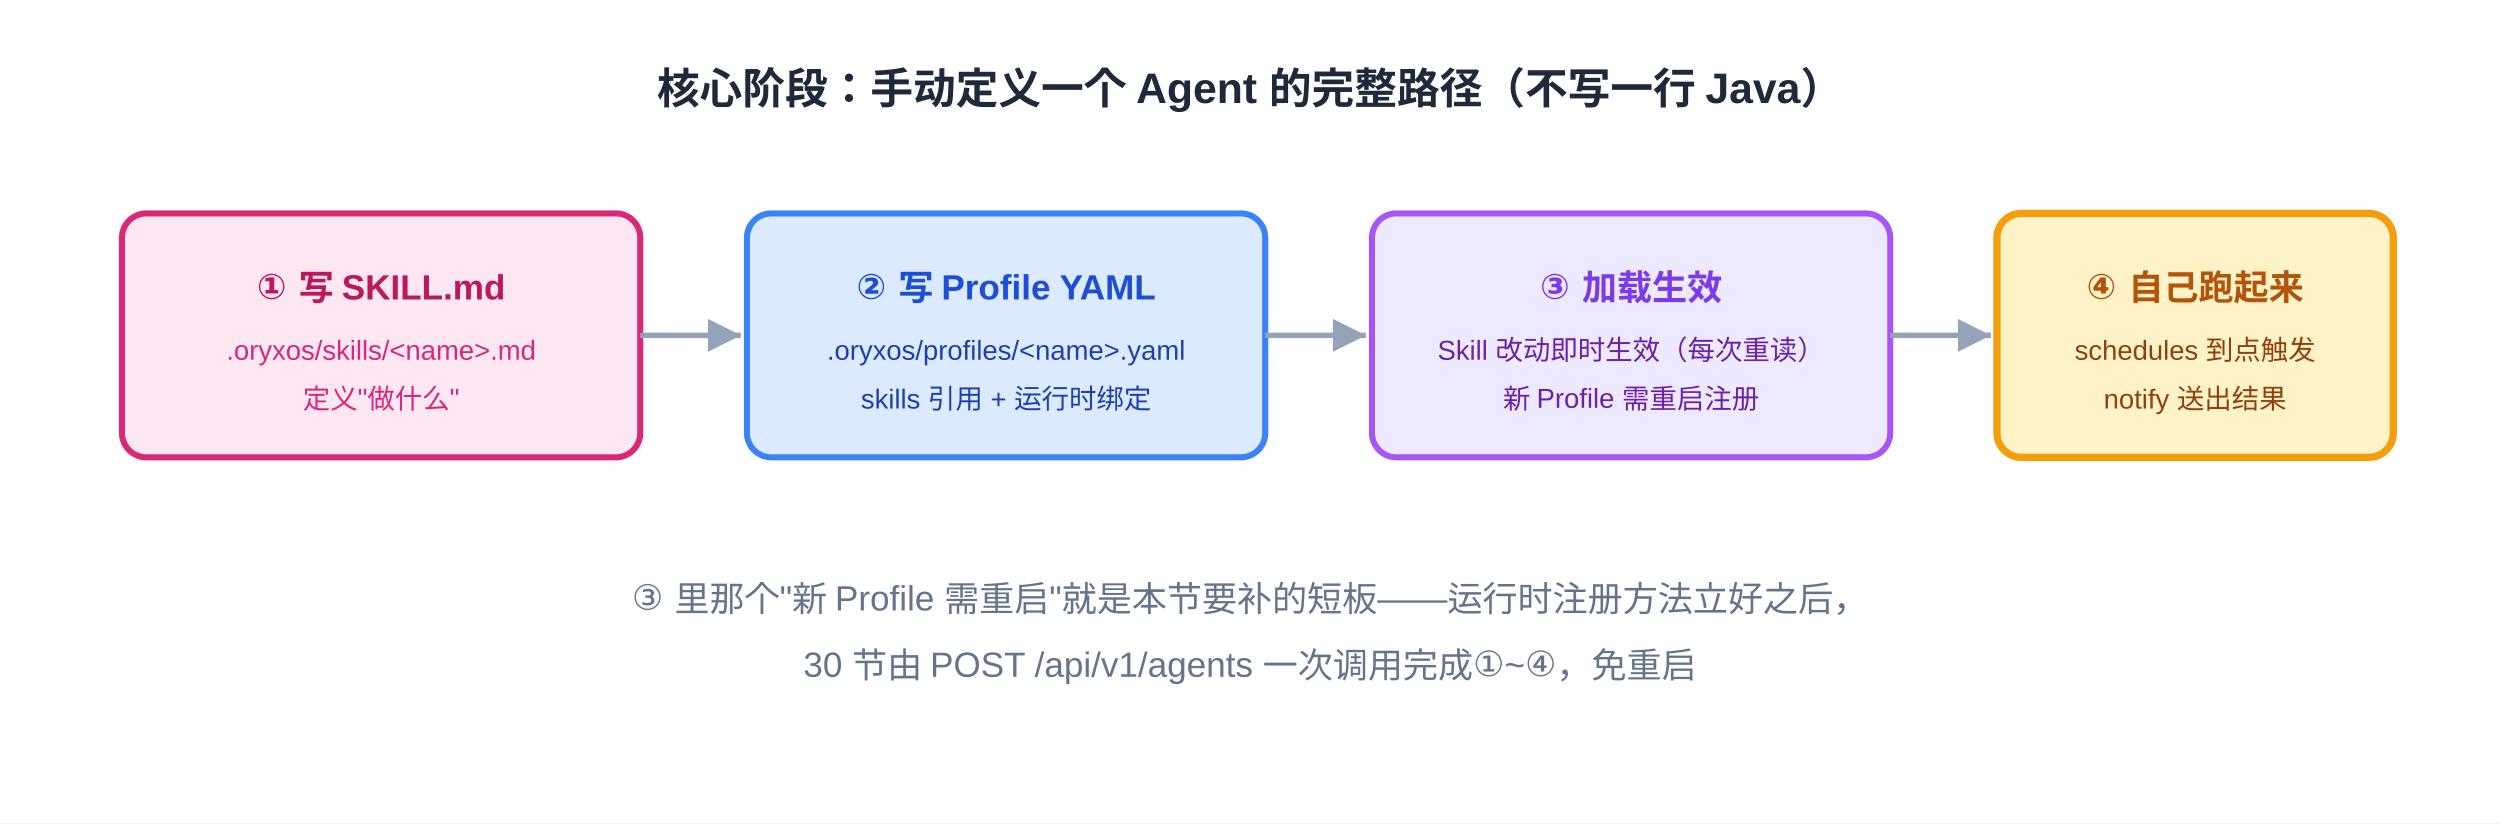
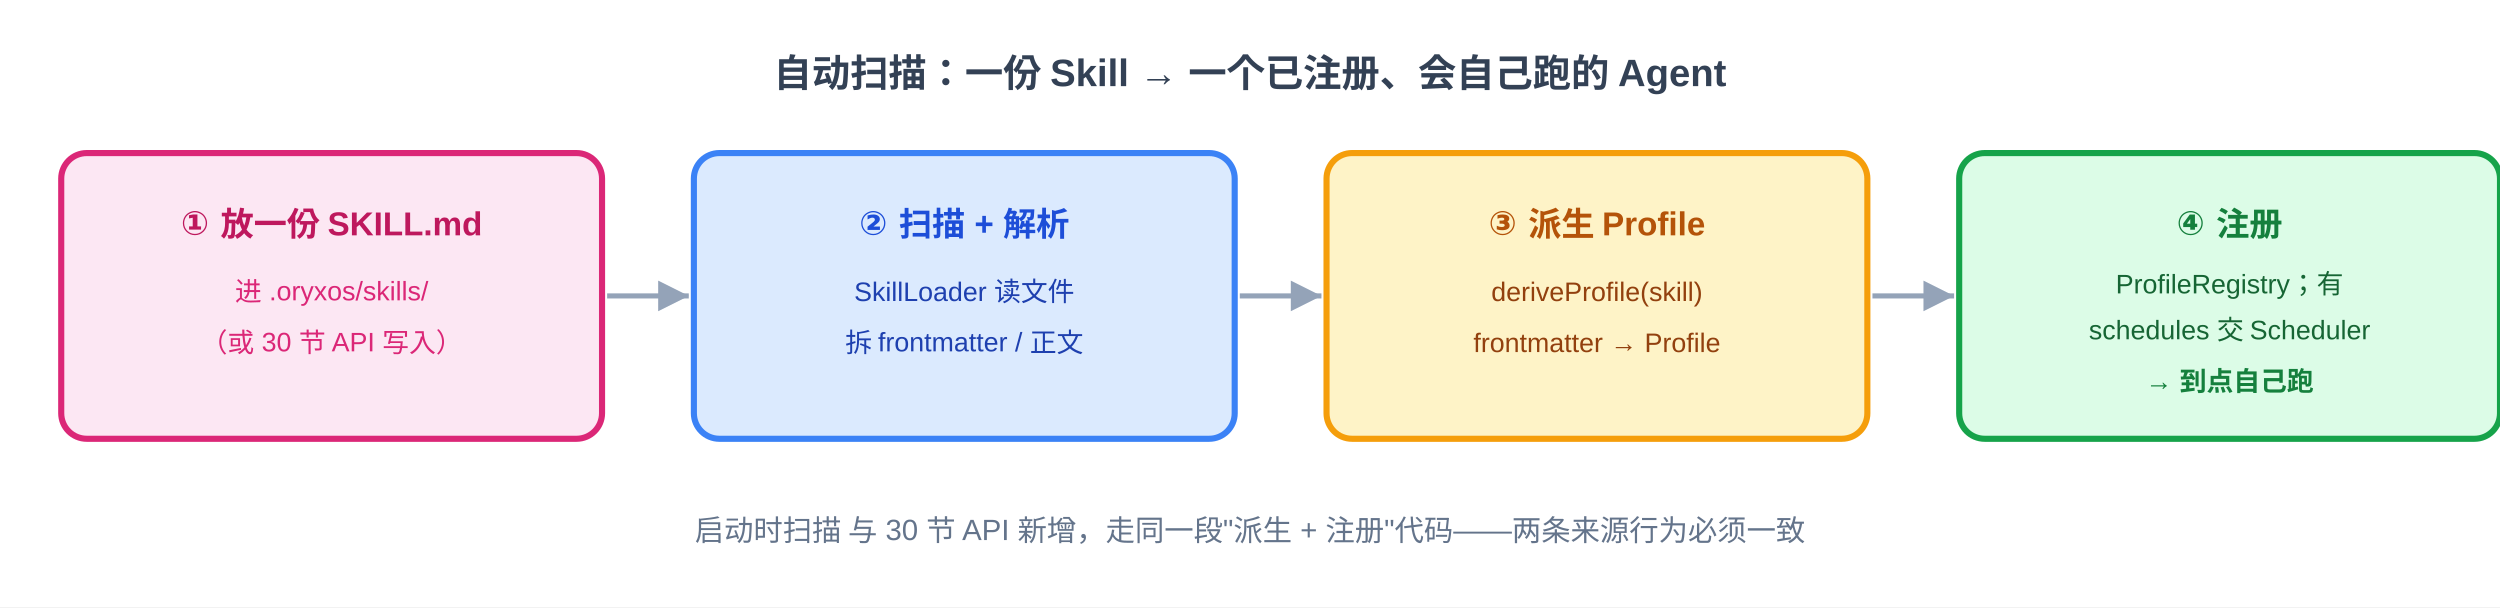
- <svg xmlns="http://www.w3.org/2000/svg" viewBox="0 0 820 270" font-family="Arial, sans-serif">
-   <rect width="820" height="270" fill="#ffffff" />
+ <svg xmlns="http://www.w3.org/2000/svg" viewBox="0 0 980 238" font-family="Arial, sans-serif">
+   <rect width="980" height="238" fill="#ffffff" />
  <defs>
    <marker id="c292" markerWidth="10" markerHeight="10" refX="6" refY="3" orient="auto">
      <path d="M0,0 L6,3 L0,6 Z" fill="#94a3b8" />
    </marker>
  </defs>
-   <text x="410" y="34" fill="#1e293b" font-size="14" font-weight="bold" text-anchor="middle">核心阶段：手动定义一个 Agent 的完整路径（不写一行 Java）</text>
-   <rect x="40" y="70" width="170" height="80" rx="8" fill="#fce7f3" stroke="#db2777" stroke-width="2" />
-   <text x="125" y="98" fill="#be185d" font-size="11.5" font-weight="bold" text-anchor="middle">① 写 SKILL.md</text>
-   <text x="125" y="118" fill="#db2777" font-size="9" text-anchor="middle">.oryxos/skills/&lt;name&gt;.md</text>
-   <text x="125" y="134" fill="#db2777" font-size="9" text-anchor="middle">定义"做什么"</text>
-   <line x1="210" y1="110" x2="243" y2="110" stroke="#94a3b8" stroke-width="1.8" marker-end="url(#c292)" />
-   <rect x="245" y="70" width="170" height="80" rx="8" fill="#dbeafe" stroke="#3b82f6" stroke-width="2" />
-   <text x="330" y="98" fill="#1d4ed8" font-size="11.5" font-weight="bold" text-anchor="middle">② 写 Profile YAML</text>
-   <text x="330" y="118" fill="#1e40af" font-size="9" text-anchor="middle">.oryxos/profiles/&lt;name&gt;.yaml</text>
-   <text x="330" y="134" fill="#1e40af" font-size="9" text-anchor="middle">skills 引用 + 运行时绑定</text>
-   <line x1="415" y1="110" x2="448" y2="110" stroke="#94a3b8" stroke-width="1.8" marker-end="url(#c292)" />
-   <rect x="450" y="70" width="170" height="80" rx="8" fill="#ede9fe" stroke="#a855f7" stroke-width="2" />
-   <text x="535" y="98" fill="#7c3aed" font-size="11.5" font-weight="bold" text-anchor="middle">③ 加载生效</text>
-   <text x="535" y="118" fill="#6b21a8" font-size="9" text-anchor="middle">Skill 改动即时生效（每次重读）</text>
-   <text x="535" y="134" fill="#6b21a8" font-size="9" text-anchor="middle">新 Profile 需重启注册</text>
-   <line x1="620" y1="110" x2="653" y2="110" stroke="#94a3b8" stroke-width="1.8" marker-end="url(#c292)" />
-   <rect x="655" y="70" width="130" height="80" rx="8" fill="#fef3c7" stroke="#f59e0b" stroke-width="2.4" />
-   <text x="720" y="98" fill="#b45309" font-size="11.5" font-weight="bold" text-anchor="middle">④ 自己跑起来</text>
-   <text x="720" y="118" fill="#92400e" font-size="9" text-anchor="middle">schedules 到点触发</text>
-   <text x="720" y="134" fill="#92400e" font-size="9" text-anchor="middle">notify 送出结果</text>
-   <text x="410" y="200" fill="#64748b" font-size="11.5" text-anchor="middle">③ 里那个"新 Profile 需重启"就是本节要补的短板——运行时注册方法立好之后，</text>
-   <text x="410" y="222" fill="#64748b" font-size="11.5" text-anchor="middle">30 节由 POST /api/v1/agents 一次调用完成①~④，免重启</text>
+   <text x="490" y="34" fill="#334155" font-size="15" font-weight="bold" text-anchor="middle">自动扫描：一份 Skill → 一个已注册、会自己跑的 Agent</text>
+   <rect x="24" y="60" width="212" height="112" rx="10" fill="#fce7f3" stroke="#db2777" stroke-width="2.4" />
+   <text x="130" y="92" fill="#be185d" font-size="13" font-weight="bold" text-anchor="middle">① 放一份 SKILL.md</text>
+   <text x="130" y="118" fill="#db2777" font-size="10.5" text-anchor="middle">进 .oryxos/skills/</text>
+   <text x="130" y="138" fill="#db2777" font-size="10.5" text-anchor="middle">（或 30 节 API 写入）</text>
+   <rect x="272" y="60" width="212" height="112" rx="10" fill="#dbeafe" stroke="#3b82f6" stroke-width="2.4" />
+   <text x="378" y="92" fill="#1d4ed8" font-size="13" font-weight="bold" text-anchor="middle">② 扫描 + 解析</text>
+   <text x="378" y="118" fill="#1e40af" font-size="10.5" text-anchor="middle">SkillLoader 读文件</text>
+   <text x="378" y="138" fill="#1e40af" font-size="10.5" text-anchor="middle">拆 frontmatter / 正文</text>
+   <rect x="520" y="60" width="212" height="112" rx="10" fill="#fef3c7" stroke="#f59e0b" stroke-width="2.4" />
+   <text x="626" y="92" fill="#b45309" font-size="13" font-weight="bold" text-anchor="middle">③ 派生 Profile</text>
+   <text x="626" y="118" fill="#92400e" font-size="10.5" text-anchor="middle">deriveProfile(skill)</text>
+   <text x="626" y="138" fill="#92400e" font-size="10.5" text-anchor="middle">frontmatter → Profile</text>
+   <rect x="768" y="60" width="212" height="112" rx="10" fill="#dcfce7" stroke="#16a34a" stroke-width="2.4" />
+   <text x="874" y="92" fill="#15803d" font-size="13" font-weight="bold" text-anchor="middle">④ 注册</text>
+   <text x="874" y="115" fill="#166534" font-size="10.5" text-anchor="middle">ProfileRegistry；有</text>
+   <text x="874" y="133" fill="#166534" font-size="10.5" text-anchor="middle">schedules 交 Scheduler</text>
+   <text x="874" y="153" fill="#15803d" font-size="10.5" font-weight="bold" text-anchor="middle">→ 到点自己跑</text>
+   <line x1="238" y1="116" x2="270" y2="116" stroke="#94a3b8" stroke-width="2" marker-end="url(#c292)" />
+   <line x1="486" y1="116" x2="518" y2="116" stroke="#94a3b8" stroke-width="2" marker-end="url(#c292)" />
+   <line x1="734" y1="116" x2="766" y2="116" stroke="#94a3b8" stroke-width="2" marker-end="url(#c292)" />
+   <text x="490" y="212" fill="#64748b" font-size="11.5" text-anchor="middle">启动时扫描 与 30 节 API 新增，走同一段"派生 + 注册"代码——两条来源行为必须一致</text>
</svg>
